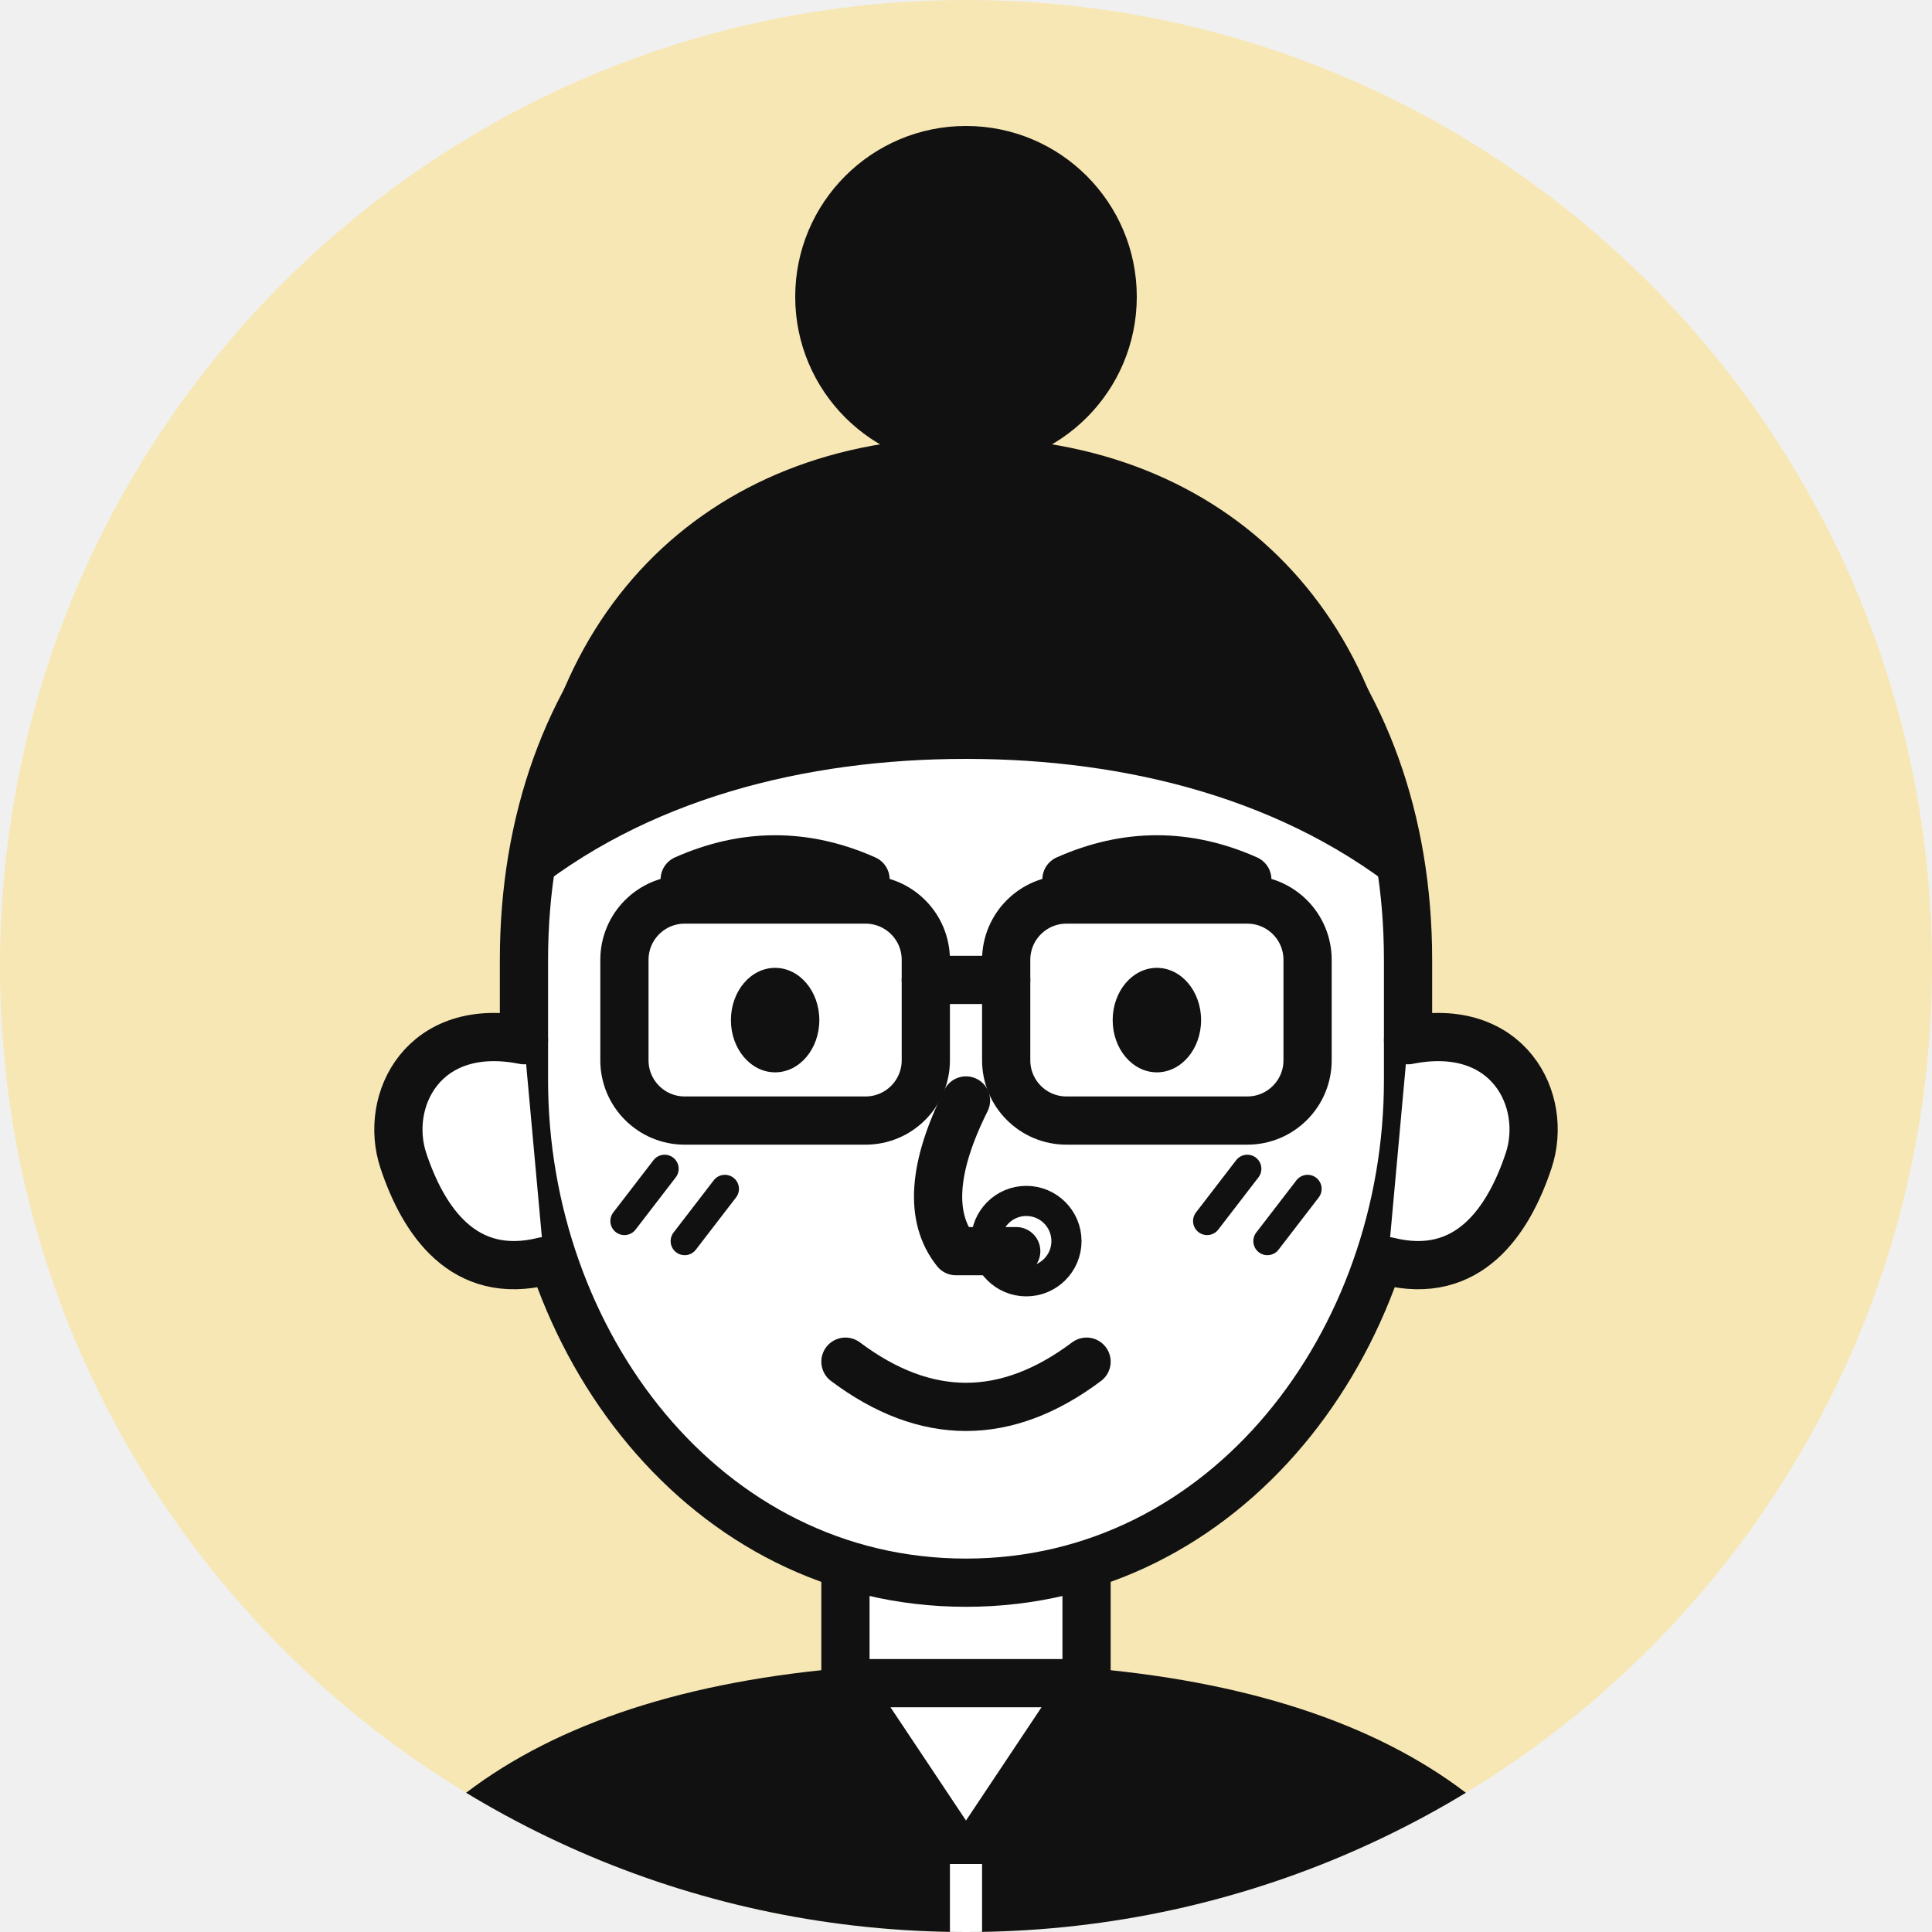
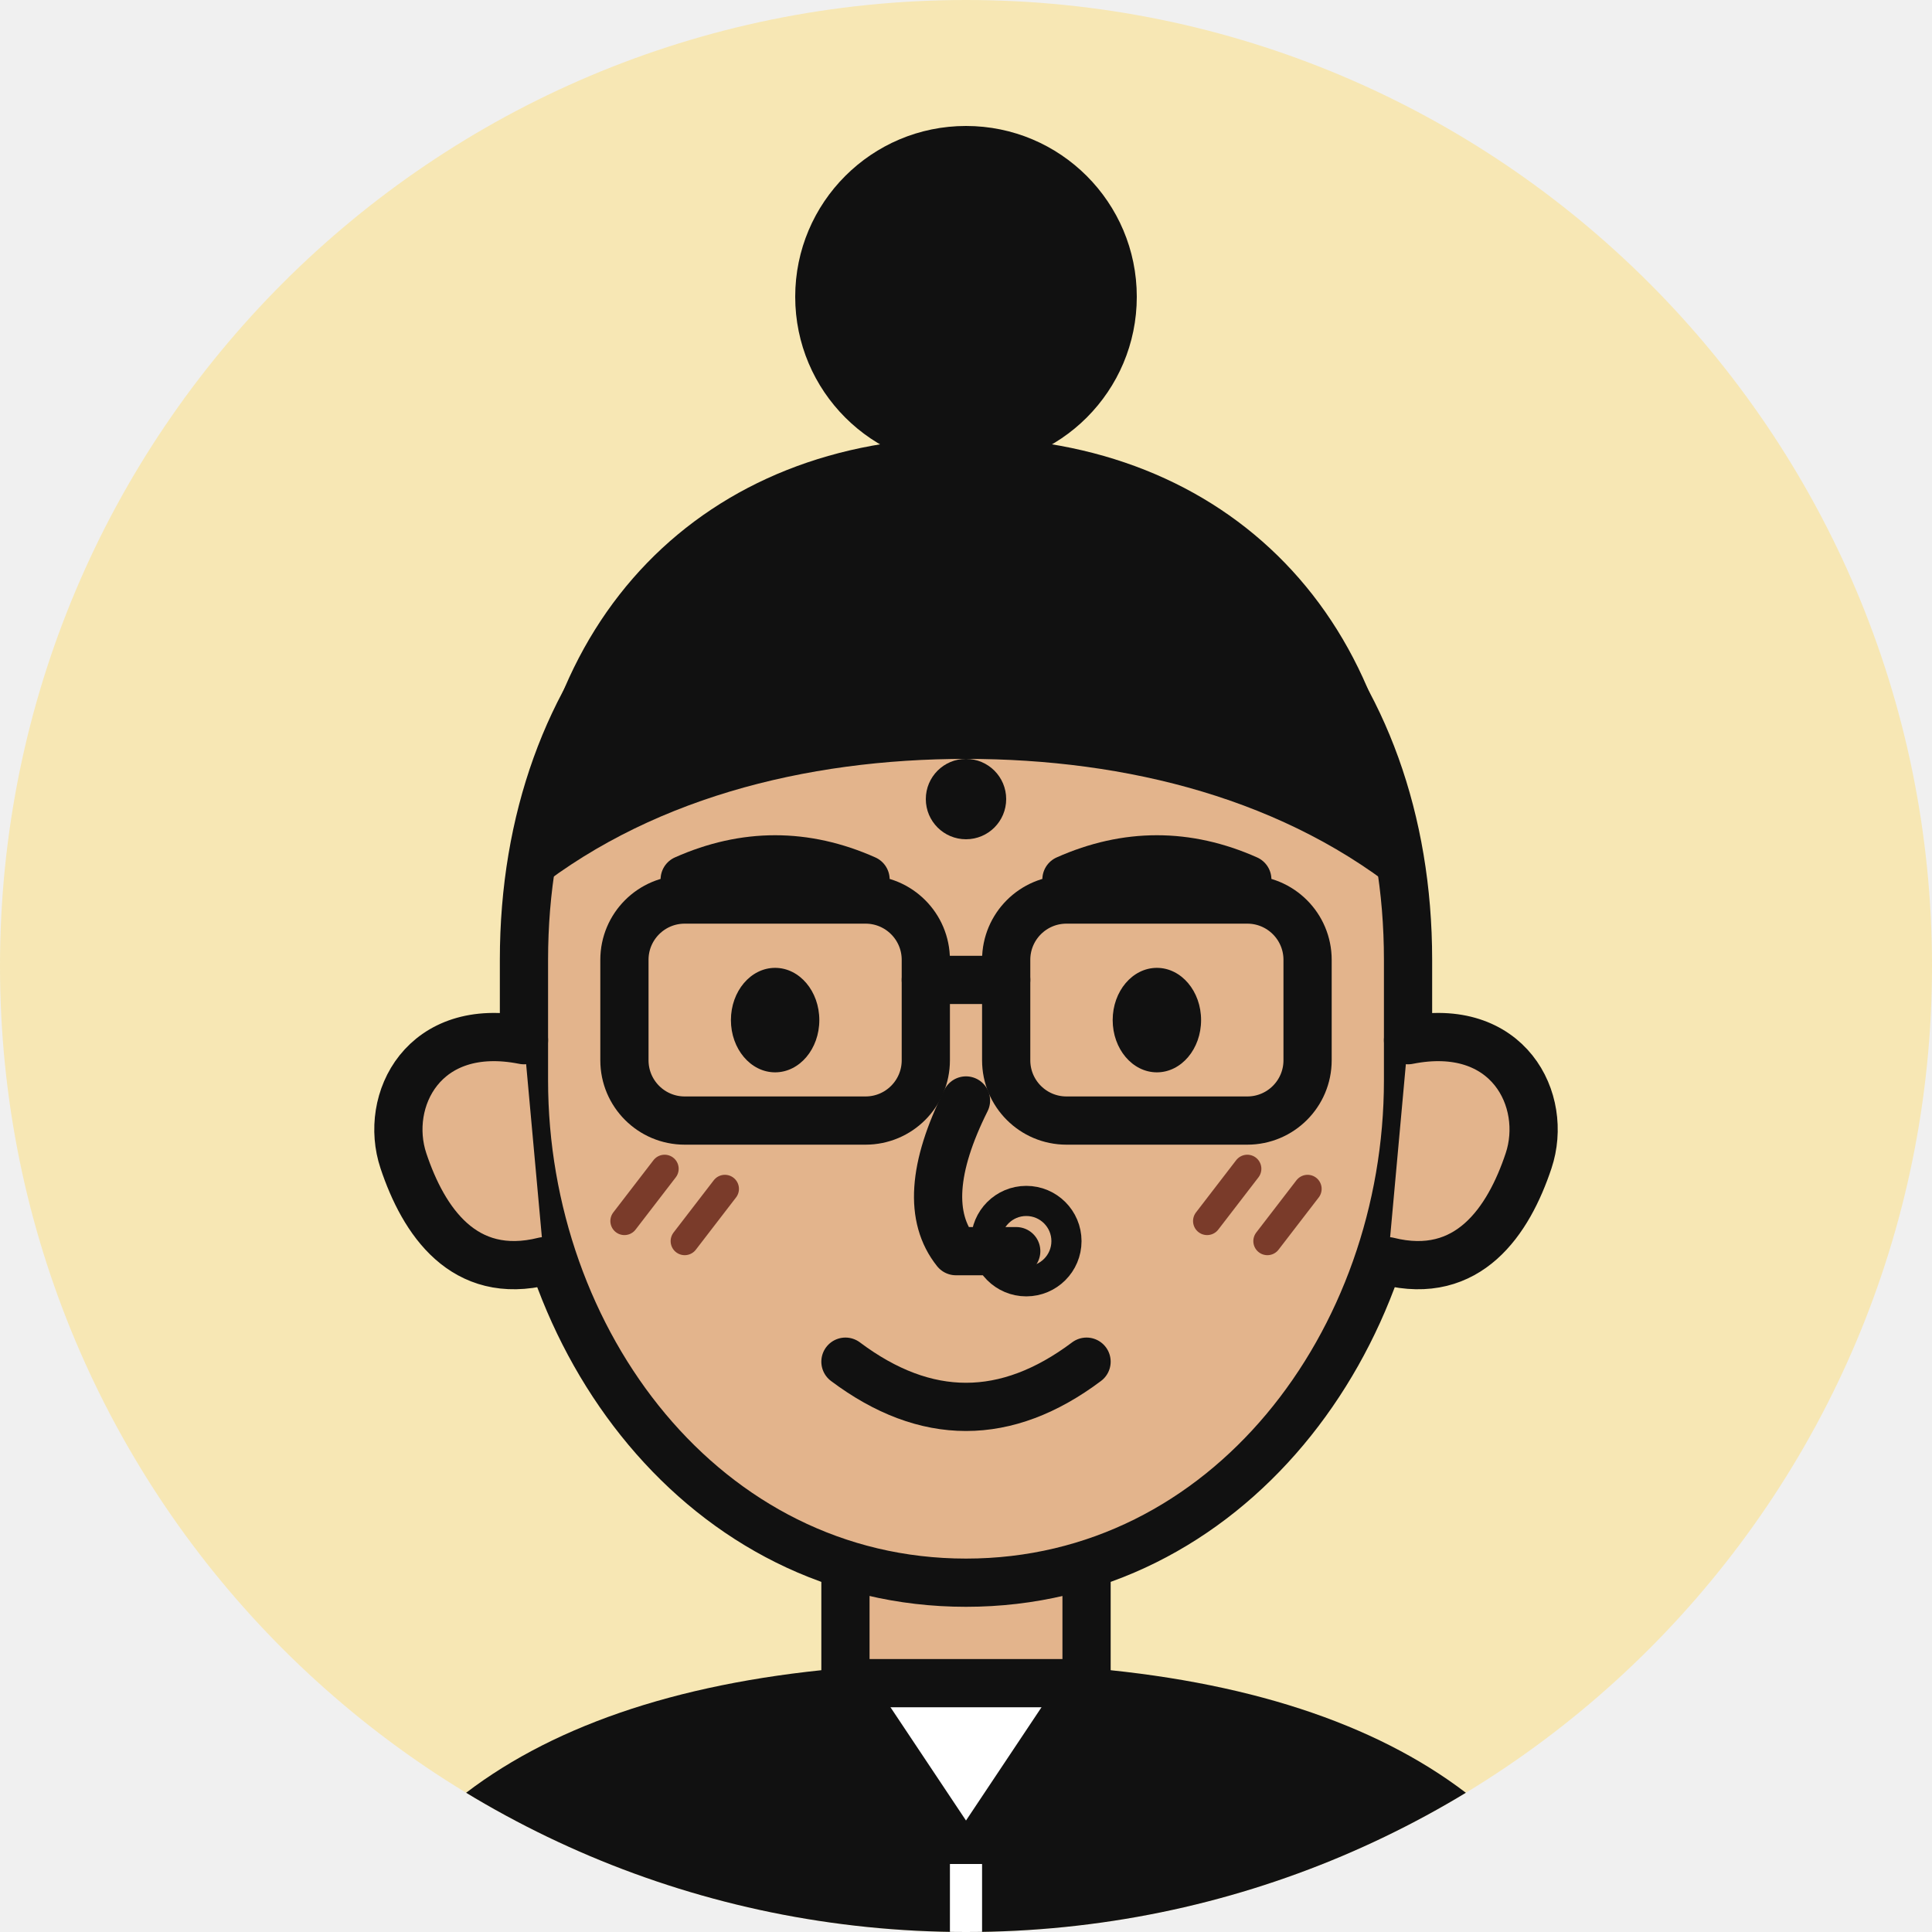
<svg xmlns="http://www.w3.org/2000/svg" viewBox="0 0 100 100">
  <defs>
    <clipPath id="c9">
      <circle cx="50" cy="50" r="50" />
    </clipPath>
  </defs>
  <g clip-path="url(#c9)">
    <rect width="100" height="100" fill="#F7E7B4" />
    <g transform="translate(50 58) scale(1.04) translate(-50 -56)">
      <circle cx="50" cy="15" r="8.5" fill="#111" />
      <path d="M18 100c3-11 14-17 32-17s29 6 32 17" fill="#111" />
      <path d="M44 84l6 9 6-9" fill="#fff" stroke="#111" stroke-width="2.4" stroke-linecap="round" stroke-linejoin="round" />
      <path d="M50 93v7" stroke="#fff" stroke-width="1.6" />
-       <path d="M44 76v8h12v-8" fill="#fff" stroke="#111" stroke-width="2.4" stroke-linecap="round" stroke-linejoin="round" />
-       <path d="M28 48c0-14 9-24 22-24s22 10 22 24v6c0 13-9 25-22 25s-22-12-22-25z" fill="#fff" stroke="#111" stroke-width="2.4" stroke-linecap="round" stroke-linejoin="round" />
-       <path d="M28 52c-5-1-7 3-6 6s3 6 7 5M72 52c5-1 7 3 6 6s-3 6-7 5" fill="#fff" stroke="#111" stroke-width="2.4" stroke-linecap="round" stroke-linejoin="round" />
+       <path d="M44 76v8h12v-8" fill="#E3B48C" stroke="#111" stroke-width="2.4" stroke-linecap="round" stroke-linejoin="round" />
+       <path d="M28 48c0-14 9-24 22-24s22 10 22 24v6c0 13-9 25-22 25s-22-12-22-25z" fill="#E3B48C" stroke="#111" stroke-width="2.4" stroke-linecap="round" stroke-linejoin="round" />
+       <path d="M28 52c-5-1-7 3-6 6s3 6 7 5M72 52c5-1 7 3 6 6s-3 6-7 5" fill="#E3B48C" stroke="#111" stroke-width="2.4" stroke-linecap="round" stroke-linejoin="round" />
      <ellipse cx="40.5" cy="51" rx="2.2" ry="2.6" fill="#111" />
      <ellipse cx="59.5" cy="51" rx="2.2" ry="2.6" fill="#111" />
      <path d="M36 44q4.5-2 9 0M55 44q4.5-2 9 0" fill="none" stroke="#111" stroke-width="2.4" stroke-linecap="round" stroke-linejoin="round" />
      <path d="M50 55q-2.5 5-.5 7.5h3" fill="none" stroke="#111" stroke-width="2.4" stroke-linecap="round" stroke-linejoin="round" />
      <path d="M44 68q6 4.5 12 0" fill="none" stroke="#111" stroke-width="2.4" stroke-linecap="round" stroke-linejoin="round" />
-       <path d="M33 61l2-2.6M36 62l2-2.6M62 61l2-2.6M65 62l2-2.6" stroke="#111" stroke-width="1.4" stroke-linecap="round" />
+       <path d="M33 61l2-2.6M36 62l2-2.6M62 61l2-2.6M65 62l2-2.6" stroke="#7A3B2A" stroke-width="1.4" stroke-linecap="round" />
      <path d="M28 45c0-14 9-23 22-23s22 9 22 23c-6-5-14-7-22-7s-16 2-22 7z" fill="#111" />
      <rect x="33" y="45" width="15" height="11" rx="3" fill="none" stroke="#111" stroke-width="2.4" stroke-linecap="round" stroke-linejoin="round" />
      <rect x="52" y="45" width="15" height="11" rx="3" fill="none" stroke="#111" stroke-width="2.4" stroke-linecap="round" stroke-linejoin="round" />
      <path d="M48 49h4" stroke="#111" stroke-width="2.4" stroke-linecap="round" stroke-linejoin="round" />
      <circle cx="53" cy="62" r="2" fill="none" stroke="#111" stroke-width="1.5" />
+       <circle cx="50" cy="40" r="2" fill="#111" />
    </g>
  </g>
</svg>
